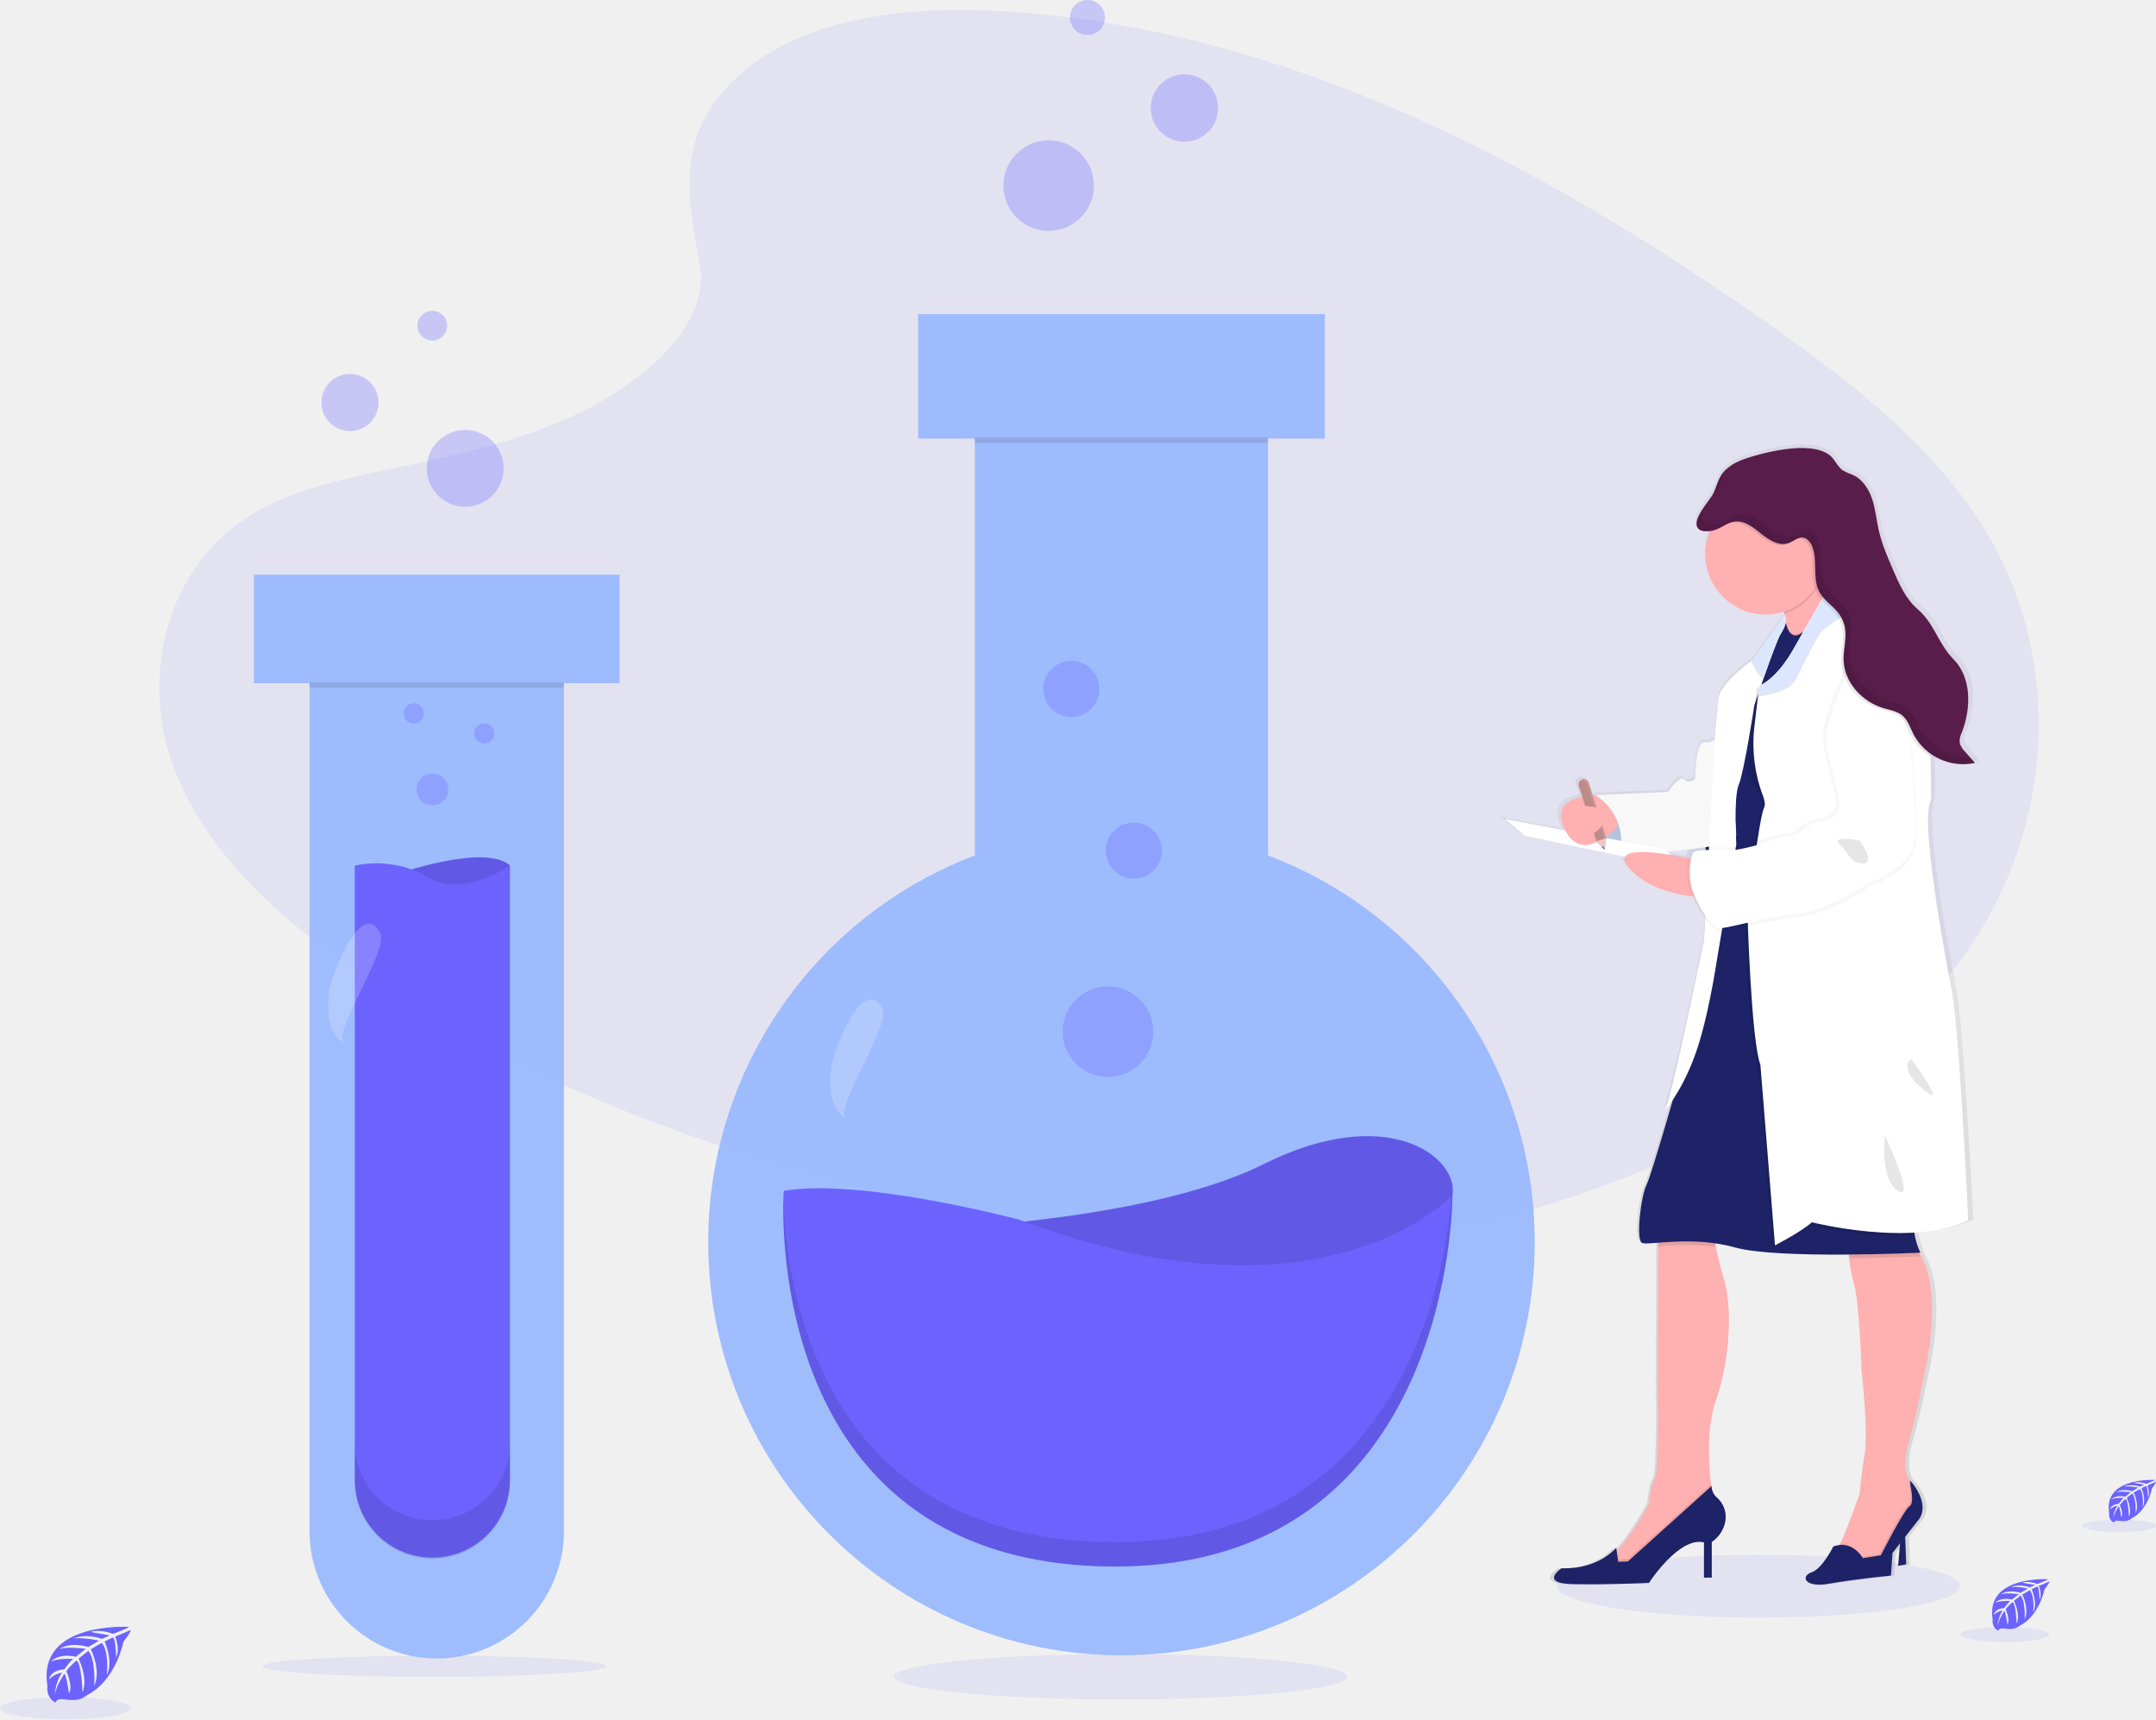
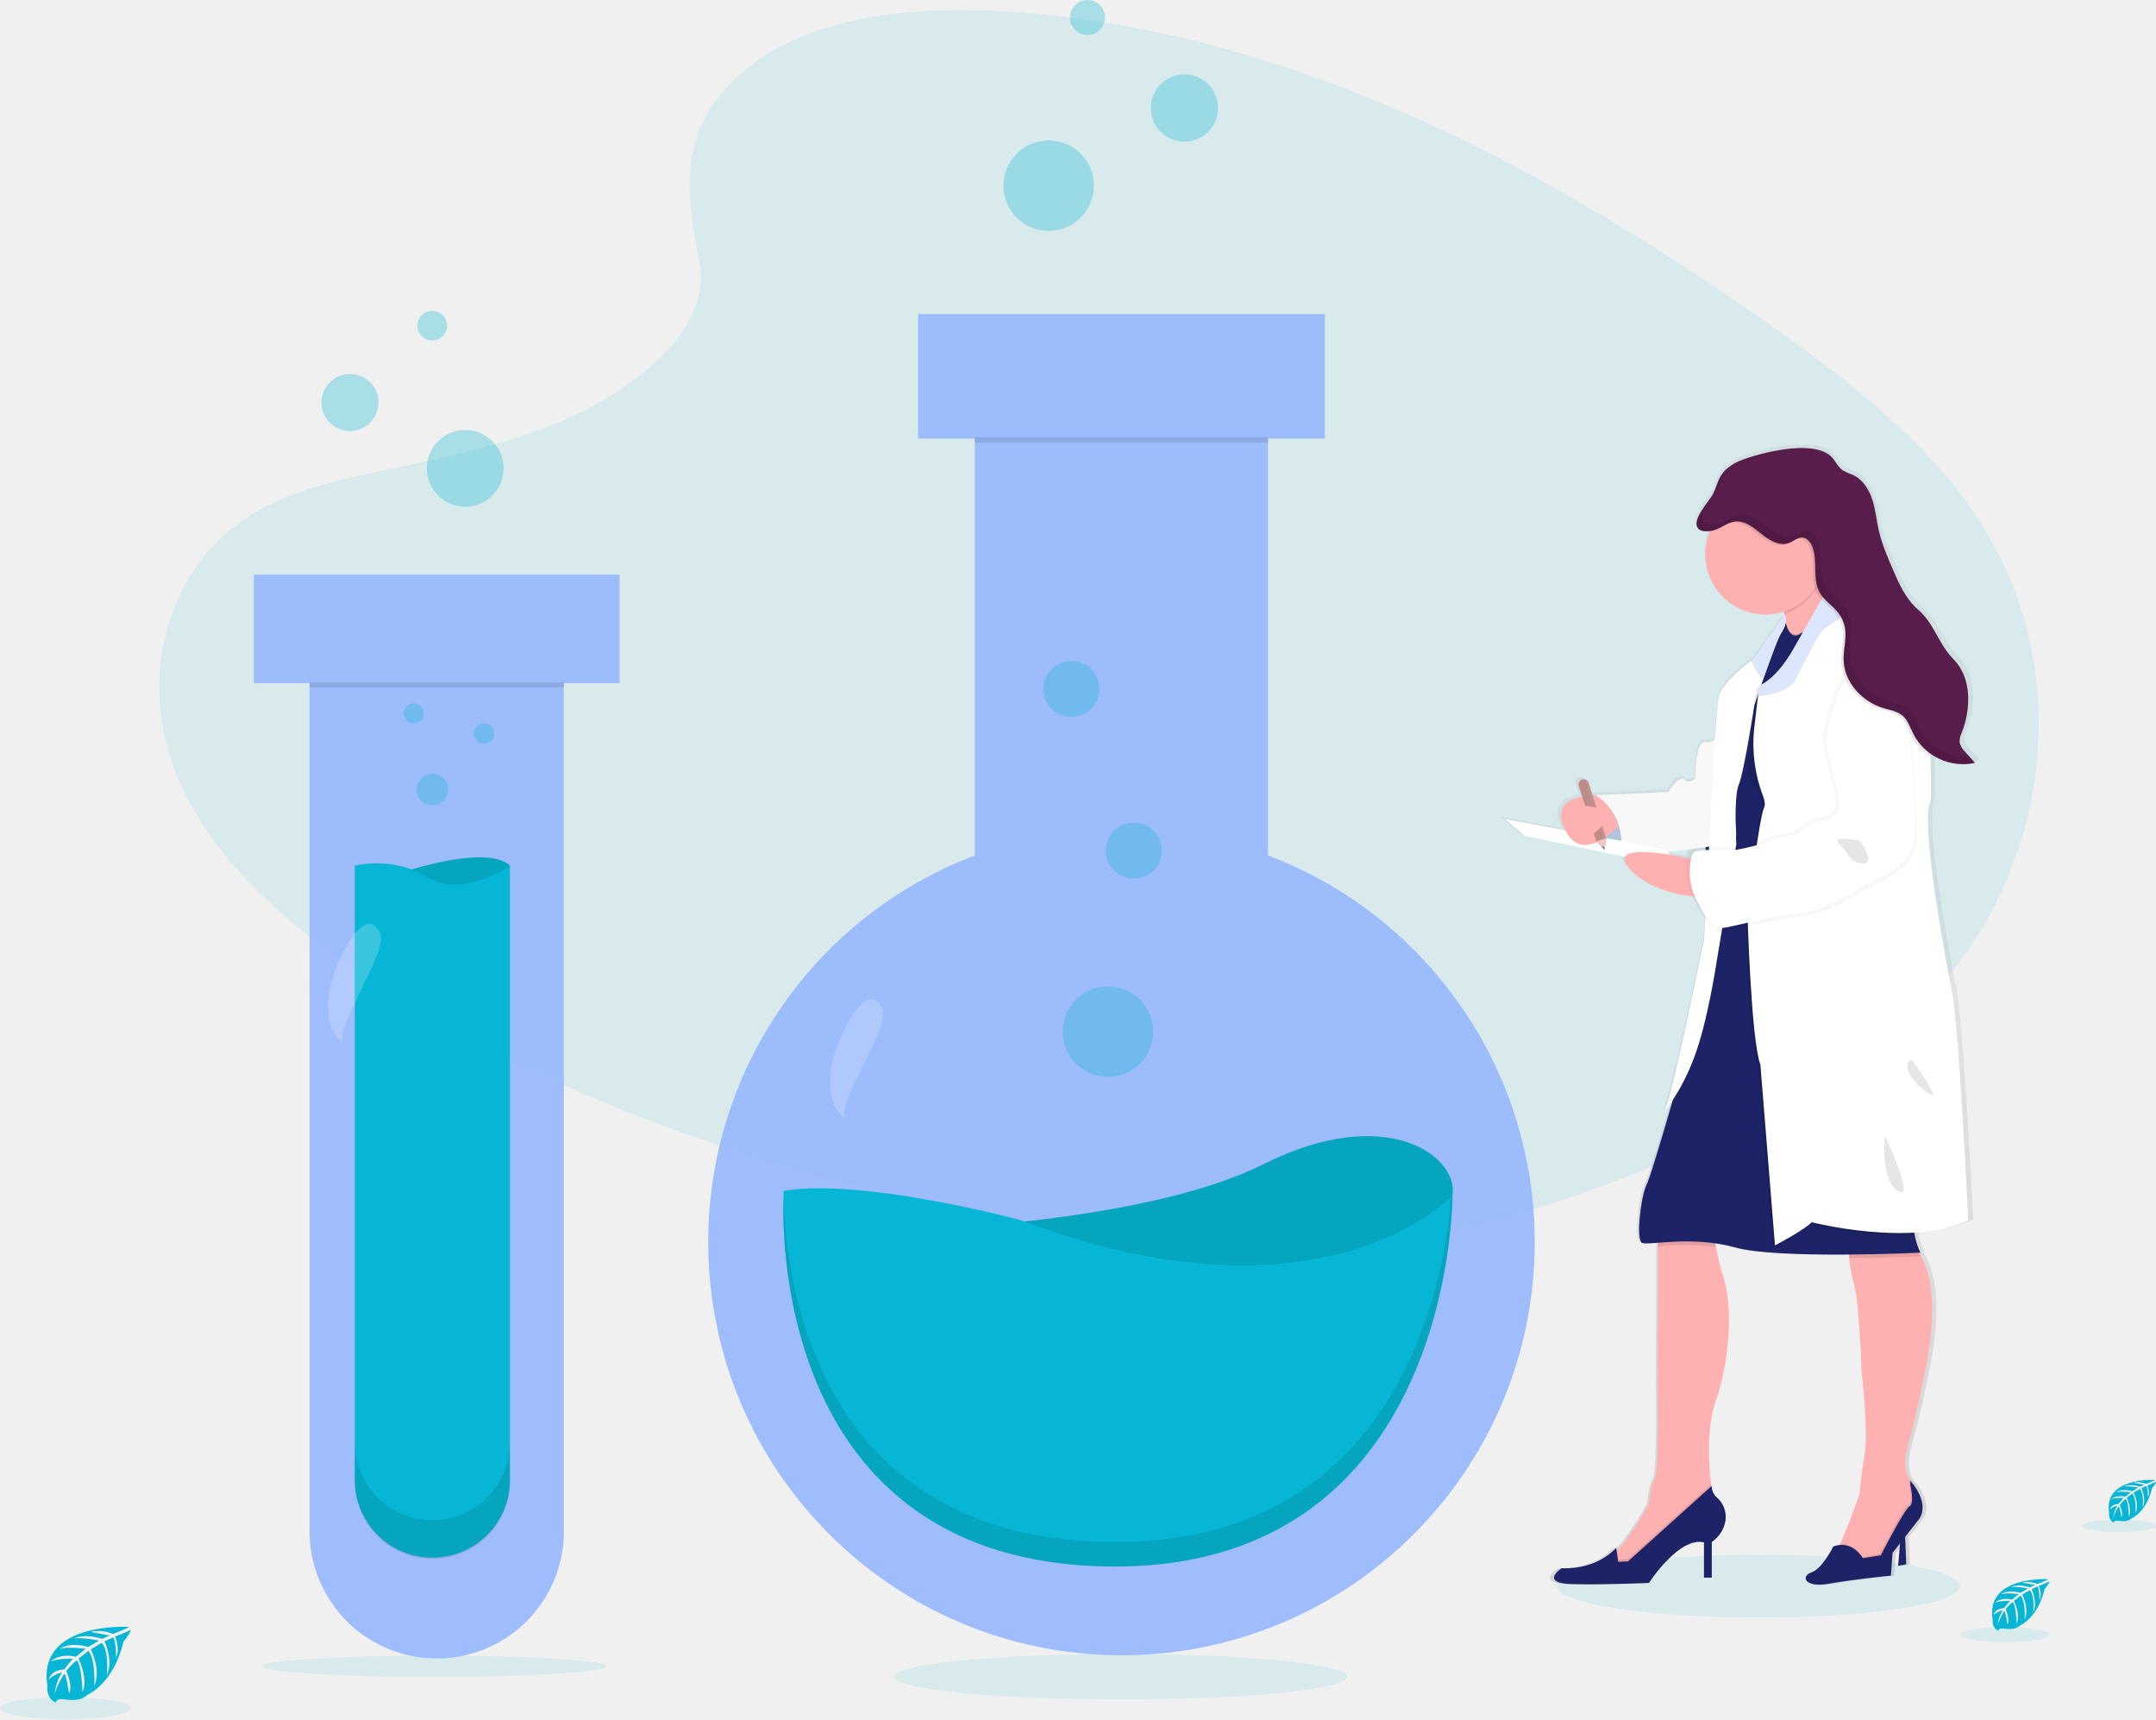
<svg xmlns="http://www.w3.org/2000/svg" id="b411f001-b16f-4358-a5a6-150c98662c8c" data-name="Layer 1" width="987.62" height="787.4" viewBox="0 0 987.62 787.4">
  <defs>
    <linearGradient id="74856d48-f61b-42c8-be79-e45253bc3d47" x1="903.3" y1="782.16" x2="903.3" y2="259.8" gradientUnits="userSpaceOnUse">
      <stop offset="0" stop-color="gray" stop-opacity="0.25" />
      <stop offset="0.54" stop-color="gray" stop-opacity="0.12" />
      <stop offset="1" stop-color="gray" stop-opacity="0.1" />
    </linearGradient>
  </defs>
-   <path d="M165.23,801.37s-42.27-2.55-37.29,27.08c0,0-1,5.23,3.75,7.61,0,0,.08-2.2,4.34-1.45a19.36,19.36,0,0,0,4.59.22,9.57,9.57,0,0,0,5.62-2.32h0s11.88-4.91,16.51-24.33c0,0,3.42-4.24,3.28-5.33l-7.13,3s2.43,5.15.52,9.42c0,0-.24-9.23-1.61-9-.28.05-3.7,1.79-3.7,1.79s4.19,9,1,15.48c0,0,1.2-11.05-2.34-14.84l-5,2.94s4.91,9.26,1.58,16.81c0,0,.85-11.59-2.63-16.1l-4.55,3.55s4.6,9.13,1.79,15.39c0,0-.36-13.49-2.78-14.51,0,0-4,3.51-4.59,5,0,0,3.16,6.62,1.2,10.12,0,0-1.2-9-2.18-9,0,0-4,5.95-4.38,10,0,0,.17-6.08,3.41-10.61a11.89,11.89,0,0,0-6.07,3.14s.62-4.21,7.05-4.58c0,0,3.28-4.51,4.16-4.79,0,0-6.4-.53-10.28,1.19,0,0,3.41-4,11.45-2.17l4.5-3.67s-8.43-1.15-12,.12c0,0,4.11-3.51,13.21-.95l4.89-2.92s-7.19-1.55-11.47-1c0,0,4.52-2.44,12.9.2l3.5-1.57s-5.27-1-6.81-1.2-1.62-.59-1.62-.59a18.26,18.26,0,0,1,9.89,1.1S165.36,801.84,165.23,801.37Z" transform="translate(-106.19 -56.3)" fill="#6c63ff" />
-   <ellipse cx="29.92" cy="782.34" rx="29.92" ry="5.06" fill="#6c63ff" opacity="0.1" />
-   <path d="M1093.36,734.08s-23.84-1.44-21,15.26a4.08,4.08,0,0,0,2.12,4.3s0-1.24,2.44-.82a11.15,11.15,0,0,0,2.59.12,5.39,5.39,0,0,0,3.17-1.3h0s6.7-2.77,9.31-13.72c0,0,1.92-2.39,1.85-3l-4,1.72s1.37,2.9.29,5.32c0,0-.13-5.21-.9-5.09-.16,0-2.1,1-2.1,1s2.37,5,.59,8.72c0,0,.67-6.22-1.32-8.36l-2.84,1.65s2.77,5.23.89,9.49c0,0,.49-6.54-1.48-9.08l-2.57,2s2.6,5.14,1,8.68c0,0-.21-7.61-1.57-8.18a15.64,15.64,0,0,0-2.59,2.79s1.78,3.73.68,5.71c0,0-.68-5.07-1.24-5.09,0,0-2.23,3.35-2.46,5.65a12.18,12.18,0,0,1,1.92-6,6.69,6.69,0,0,0-3.42,1.78s.35-2.38,4-2.59c0,0,1.85-2.54,2.35-2.7,0,0-3.61-.3-5.8.67,0,0,1.93-2.24,6.46-1.22l2.53-2.07s-4.75-.65-6.76.07c0,0,2.32-2,7.44-.54l2.76-1.65a24.87,24.87,0,0,0-6.46-.55s2.54-1.38,7.27.11l2-.89s-3-.58-3.83-.67-.92-.33-.92-.33a10.32,10.32,0,0,1,5.58.62S1093.43,734.34,1093.36,734.08Z" transform="translate(-106.19 -56.3)" fill="#6c63ff" />
-   <ellipse cx="970.75" cy="698.79" rx="16.87" ry="2.85" fill="#6c63ff" opacity="0.1" />
-   <path d="M1044.34,779.55S1015.56,777.82,1019,798a4.93,4.93,0,0,0,2.56,5.19s0-1.5,3-1a13.14,13.14,0,0,0,3.13.15,6.52,6.52,0,0,0,3.82-1.58h0s8.09-3.34,11.23-16.56c0,0,2.33-2.89,2.24-3.63l-4.86,2.08s1.66,3.5.36,6.41c0,0-.16-6.29-1.09-6.14-.19,0-2.53,1.21-2.53,1.21s2.86,6.11.7,10.54c0,0,.82-7.52-1.59-10.09l-3.42,2s3.34,6.31,1.08,11.45c0,0,.58-7.89-1.8-11l-3.09,2.41s3.13,6.22,1.22,10.48c0,0-.25-9.18-1.9-9.87,0,0-2.71,2.38-3.12,3.37,0,0,2.15,4.51.82,6.89,0,0-.82-6.12-1.49-6.15,0,0-2.7,4.05-3,6.83a14.77,14.77,0,0,1,2.33-7.22,8.15,8.15,0,0,0-4.14,2.14s.42-2.86,4.8-3.11c0,0,2.23-3.08,2.83-3.27,0,0-4.36-.36-7,.81,0,0,2.33-2.7,7.8-1.47l3.06-2.5s-5.74-.79-8.17.08c0,0,2.8-2.39,9-.65l3.33-2s-4.89-1.05-7.8-.67c0,0,3.07-1.66,8.78.14l2.38-1.07s-3.59-.71-4.63-.82-1.11-.4-1.11-.4a12.43,12.43,0,0,1,6.73.75S1044.42,779.87,1044.34,779.55Z" transform="translate(-106.19 -56.3)" fill="#6c63ff" />
-   <ellipse cx="918.32" cy="748.62" rx="20.37" ry="3.44" fill="#6c63ff" opacity="0.1" />
-   <ellipse cx="805.49" cy="726.42" rx="92.33" ry="14.41" fill="#6c63ff" opacity="0.1" />
-   <ellipse cx="513.32" cy="767.92" rx="103.75" ry="10.41" fill="#6c63ff" opacity="0.1" />
-   <ellipse cx="198.99" cy="763.13" rx="78.75" ry="4.86" fill="#6c63ff" opacity="0.1" />
-   <path d="M445,90.55c29.21-26,75.07-31.33,116.8-29.26,131.09,6.51,249.42,69.8,351.78,141.39,37.06,25.91,73.54,53.84,97.59,89.53,49,72.64,34.44,173.28-33.64,233.13-23.17,20.36-51.25,36-80.08,49.81-51.26,24.61-106.57,44.36-164.74,50-41.49,4-83.49.75-124.73-4.85C492.74,604.66,379.63,570.1,284.83,511,243.25,485,204.05,452.8,186.91,410.85s-6.17-95.11,36.29-119.94c17.56-10.27,38.56-14.91,59.11-19.26,30.26-6.41,61-12.73,88.31-25.77,28.2-13.46,61.59-39.49,56-69.28C420.64,144.63,415.83,116.55,445,90.55Z" transform="translate(-106.19 -56.3)" fill="#6c63ff" opacity="0.1" />
+   <path d="M165.23,801.37s-42.27-2.55-37.29,27.08c0,0-1,5.23,3.75,7.61,0,0,.08-2.2,4.34-1.45a19.36,19.36,0,0,0,4.59.22,9.57,9.57,0,0,0,5.62-2.32h0s11.88-4.91,16.51-24.33c0,0,3.42-4.24,3.28-5.33l-7.13,3s2.43,5.15.52,9.42c0,0-.24-9.23-1.61-9-.28.05-3.7,1.79-3.7,1.79s4.19,9,1,15.48c0,0,1.2-11.05-2.34-14.84l-5,2.94s4.91,9.26,1.58,16.81c0,0,.85-11.59-2.63-16.1l-4.55,3.55s4.6,9.13,1.79,15.39c0,0-.36-13.49-2.78-14.51,0,0-4,3.51-4.59,5,0,0,3.16,6.62,1.2,10.12,0,0-1.2-9-2.18-9,0,0-4,5.95-4.38,10,0,0,.17-6.08,3.41-10.61a11.89,11.89,0,0,0-6.07,3.14s.62-4.21,7.05-4.58c0,0,3.28-4.51,4.16-4.79,0,0-6.4-.53-10.28,1.19,0,0,3.41-4,11.45-2.17l4.5-3.67s-8.43-1.15-12,.12c0,0,4.11-3.51,13.21-.95l4.89-2.92s-7.19-1.55-11.47-1c0,0,4.52-2.44,12.9.2l3.5-1.57s-5.27-1-6.81-1.2-1.62-.59-1.62-.59a18.26,18.26,0,0,1,9.89,1.1S165.36,801.84,165.23,801.37Z" transform="translate(-106.19 -56.3)" fill="#06b6d4" />
+   <ellipse cx="29.92" cy="782.34" rx="29.92" ry="5.06" fill="#06b6d4" opacity="0.1" />
+   <path d="M1093.36,734.08s-23.84-1.44-21,15.26a4.08,4.08,0,0,0,2.12,4.3s0-1.24,2.44-.82a11.15,11.15,0,0,0,2.59.12,5.39,5.39,0,0,0,3.17-1.3h0s6.7-2.77,9.31-13.72c0,0,1.92-2.39,1.85-3l-4,1.72s1.37,2.9.29,5.32c0,0-.13-5.21-.9-5.09-.16,0-2.1,1-2.1,1s2.37,5,.59,8.72c0,0,.67-6.22-1.32-8.36l-2.84,1.65s2.77,5.23.89,9.49c0,0,.49-6.54-1.48-9.08l-2.57,2s2.6,5.14,1,8.68c0,0-.21-7.61-1.57-8.18a15.64,15.64,0,0,0-2.59,2.79s1.78,3.73.68,5.71c0,0-.68-5.07-1.24-5.09,0,0-2.23,3.35-2.46,5.65a12.18,12.18,0,0,1,1.92-6,6.69,6.69,0,0,0-3.42,1.78s.35-2.38,4-2.59c0,0,1.85-2.54,2.35-2.7,0,0-3.61-.3-5.8.67,0,0,1.93-2.24,6.46-1.22l2.53-2.07s-4.75-.65-6.76.07c0,0,2.32-2,7.44-.54l2.76-1.65a24.87,24.87,0,0,0-6.46-.55s2.54-1.38,7.27.11l2-.89s-3-.58-3.83-.67-.92-.33-.92-.33a10.32,10.32,0,0,1,5.58.62S1093.43,734.34,1093.36,734.08Z" transform="translate(-106.19 -56.3)" fill="#06b6d4" />
+   <ellipse cx="970.75" cy="698.79" rx="16.87" ry="2.85" fill="#06b6d4" opacity="0.1" />
+   <path d="M1044.34,779.55S1015.56,777.82,1019,798a4.93,4.93,0,0,0,2.56,5.19s0-1.5,3-1a13.14,13.14,0,0,0,3.13.15,6.52,6.52,0,0,0,3.82-1.58h0s8.09-3.34,11.23-16.56c0,0,2.33-2.89,2.24-3.63l-4.86,2.08s1.66,3.5.36,6.41c0,0-.16-6.29-1.09-6.14-.19,0-2.53,1.21-2.53,1.21s2.86,6.11.7,10.54c0,0,.82-7.52-1.59-10.09l-3.42,2s3.34,6.31,1.08,11.45c0,0,.58-7.89-1.8-11l-3.09,2.41s3.13,6.22,1.22,10.48c0,0-.25-9.18-1.9-9.87,0,0-2.71,2.38-3.12,3.37,0,0,2.15,4.51.82,6.89,0,0-.82-6.12-1.49-6.15,0,0-2.7,4.05-3,6.83a14.77,14.77,0,0,1,2.33-7.22,8.15,8.15,0,0,0-4.14,2.14s.42-2.86,4.8-3.11c0,0,2.23-3.08,2.83-3.27,0,0-4.36-.36-7,.81,0,0,2.33-2.7,7.8-1.47l3.06-2.5s-5.74-.79-8.17.08c0,0,2.8-2.39,9-.65l3.33-2s-4.89-1.05-7.8-.67c0,0,3.07-1.66,8.78.14l2.38-1.07s-3.59-.71-4.63-.82-1.11-.4-1.11-.4a12.43,12.43,0,0,1,6.73.75S1044.42,779.87,1044.34,779.55Z" transform="translate(-106.19 -56.3)" fill="#06b6d4" />
+   <ellipse cx="918.32" cy="748.62" rx="20.37" ry="3.44" fill="#06b6d4" opacity="0.1" />
+   <ellipse cx="805.49" cy="726.42" rx="92.33" ry="14.41" fill="#06b6d4" opacity="0.1" />
+   <ellipse cx="513.32" cy="767.92" rx="103.75" ry="10.41" fill="#06b6d4" opacity="0.1" />
+   <ellipse cx="198.99" cy="763.13" rx="78.75" ry="4.86" fill="#06b6d4" opacity="0.1" />
+   <path d="M445,90.55c29.21-26,75.07-31.33,116.8-29.26,131.09,6.51,249.42,69.8,351.78,141.39,37.06,25.91,73.54,53.84,97.59,89.53,49,72.64,34.44,173.28-33.64,233.13-23.17,20.36-51.25,36-80.08,49.81-51.26,24.61-106.57,44.36-164.74,50-41.49,4-83.49.75-124.73-4.85C492.74,604.66,379.63,570.1,284.83,511,243.25,485,204.05,452.8,186.91,410.85s-6.17-95.11,36.29-119.94c17.56-10.27,38.56-14.91,59.11-19.26,30.26-6.41,61-12.73,88.31-25.77,28.2-13.46,61.59-39.49,56-69.28C420.64,144.63,415.83,116.55,445,90.55Z" transform="translate(-106.19 -56.3)" fill="#06b6d4" opacity="0.1" />
  <path d="M687.05,448.08V257.14h26v-57H526.75v57h26V448.08a189.38,189.38,0,0,0-122.14,177c0,104.55,84.76,189.3,189.31,189.3s189.3-84.75,189.3-189.3A189.37,189.37,0,0,0,687.05,448.08Z" transform="translate(-106.19 -56.3)" fill="#96b7fe" opacity="0.9" />
  <rect x="446.52" y="200.25" width="134.34" height="2.57" opacity="0.1" />
-   <path d="M514,620s114-2,171-30.53,89.57-3.06,86.51,14.25-19.33,50.88-84.47,55S514,620,514,620Z" transform="translate(-106.19 -56.3)" fill="#6c63ff" />
+   <path d="M514,620s114-2,171-30.53,89.57-3.06,86.51,14.25-19.33,50.88-84.47,55S514,620,514,620Z" transform="translate(-106.19 -56.3)" fill="#06b6d4" />
  <path d="M514,620s114-2,171-30.53,89.57-3.06,86.51,14.25-19.33,50.88-84.47,55S514,620,514,620Z" transform="translate(-106.19 -56.3)" opacity="0.1" />
-   <path d="M465.18,601.7S453,770.65,612.75,773.7s158.77-170,158.77-170-59,64.11-198.46,11.19C573.06,614.93,500.8,595.59,465.18,601.7Z" transform="translate(-106.19 -56.3)" fill="#6c63ff" />
+   <path d="M465.18,601.7S453,770.65,612.75,773.7s158.77-170,158.77-170-59,64.11-198.46,11.19C573.06,614.93,500.8,595.59,465.18,601.7Z" transform="translate(-106.19 -56.3)" fill="#06b6d4" />
  <path d="M771,604.31c-3.19,38.92-23.88,160.75-158.19,158.18C481.15,760,466.24,644.9,465.07,604.41c-.73,21.73-.08,166.45,147.71,169.28,159.79,3,158.77-170,158.77-170S771.35,603.94,771,604.31Z" transform="translate(-106.19 -56.3)" opacity="0.1" />
-   <circle cx="507.53" cy="472.5" r="20.73" fill="#6c63ff" opacity="0.3" />
-   <circle cx="519.37" cy="389.57" r="12.83" fill="#6c63ff" opacity="0.3" />
-   <circle cx="490.74" cy="315.52" r="12.83" fill="#6c63ff" opacity="0.3" />
+   <circle cx="507.53" cy="472.5" r="20.73" fill="#06b6d4" opacity="0.3" />
+   <circle cx="519.37" cy="389.57" r="12.83" fill="#06b6d4" opacity="0.3" />
+   <circle cx="490.74" cy="315.52" r="12.83" fill="#06b6d4" opacity="0.3" />
  <path d="M487,544.79c-1.1,8.74-.88,19.68,6.93,23.76-6.55-3.42,20.3-42.2,16.49-50.12C502.27,501.53,488,536.67,487,544.79Z" transform="translate(-106.19 -56.3)" fill="#fff" opacity="0.2" />
-   <circle cx="480.37" cy="85.01" r="20.73" fill="#6c63ff" opacity="0.3" />
-   <circle cx="542.56" cy="49.47" r="15.41" fill="#6c63ff" opacity="0.3" />
-   <circle cx="498.14" cy="8.01" r="8.01" fill="#6c63ff" opacity="0.3" />
+   <circle cx="480.37" cy="85.01" r="20.73" fill="#06b6d4" opacity="0.3" />
+   <circle cx="542.56" cy="49.47" r="15.41" fill="#06b6d4" opacity="0.3" />
+   <circle cx="498.14" cy="8.01" r="8.01" fill="#06b6d4" opacity="0.3" />
  <path d="M390,319.48H222.47v49.69H248V756.83a58.25,58.25,0,1,0,116.49,0V369.17H390Z" transform="translate(-106.19 -56.3)" fill="#96b7fe" opacity="0.9" />
-   <path d="M286.81,457s41.46-14.81,53-4.28c0,0-16.79,24.68-32.25,23.69S286.81,457,286.81,457Z" transform="translate(-106.19 -56.3)" fill="#6c63ff" />
+   <path d="M286.81,457s41.46-14.81,53-4.28c0,0-16.79,24.68-32.25,23.69S286.81,457,286.81,457Z" transform="translate(-106.19 -56.3)" fill="#06b6d4" />
  <path d="M286.81,457s41.46-14.81,53-4.28c0,0-16.79,24.68-32.25,23.69S286.81,457,286.81,457Z" transform="translate(-106.19 -56.3)" opacity="0.1" />
-   <path d="M339.79,452.76V734.12a35.54,35.54,0,0,1-35.54,35.54h0a35.54,35.54,0,0,1-35.54-35.54V452.76s17.11-4.61,33.23,5.27S339.79,452.76,339.79,452.76Z" transform="translate(-106.19 -56.3)" fill="#6c63ff" />
+   <path d="M339.79,452.76V734.12a35.54,35.54,0,0,1-35.54,35.54h0a35.54,35.54,0,0,1-35.54-35.54V452.76s17.11-4.61,33.23,5.27S339.79,452.76,339.79,452.76Z" transform="translate(-106.19 -56.3)" fill="#06b6d4" />
  <rect x="141.79" y="312.56" width="116.49" height="2.29" opacity="0.1" />
  <path d="M304.25,752.55h0A35.54,35.54,0,0,1,268.71,717v17.77a35.54,35.54,0,0,0,35.54,35.54h0a35.54,35.54,0,0,0,35.54-35.54V717A35.54,35.54,0,0,1,304.25,752.55Z" transform="translate(-106.19 -56.3)" opacity="0.1" />
-   <circle cx="198.07" cy="361.59" r="7.24" fill="#6c63ff" opacity="0.3" />
-   <circle cx="221.76" cy="335.92" r="4.61" fill="#6c63ff" opacity="0.3" />
-   <circle cx="189.51" cy="326.71" r="4.61" fill="#6c63ff" opacity="0.3" />
+   <circle cx="198.07" cy="361.59" r="7.24" fill="#06b6d4" opacity="0.3" />
+   <circle cx="221.76" cy="335.92" r="4.61" fill="#06b6d4" opacity="0.3" />
+   <circle cx="189.51" cy="326.71" r="4.61" fill="#06b6d4" opacity="0.3" />
  <path d="M257,510.24c-1.1,8.74-.88,19.68,6.93,23.76-6.56-3.42,20.3-42.19,16.49-50.12C272.25,467,258,502.13,257,510.24Z" transform="translate(-106.19 -56.3)" fill="#fff" opacity="0.2" />
-   <circle cx="213.09" cy="214.5" r="17.59" fill="#6c63ff" opacity="0.3" />
-   <circle cx="160.32" cy="184.34" r="13.08" fill="#6c63ff" opacity="0.3" />
-   <circle cx="198.01" cy="149.16" r="6.8" fill="#6c63ff" opacity="0.3" />
+   <circle cx="213.09" cy="214.5" r="17.59" fill="#06b6d4" opacity="0.3" />
+   <circle cx="160.32" cy="184.34" r="13.08" fill="#06b6d4" opacity="0.3" />
+   <circle cx="198.01" cy="149.16" r="6.8" fill="#06b6d4" opacity="0.3" />
  <path d="M1002.05,507.62s-15.35-76.34-9.48-85.84c0,0,.21-8.83-.14-20.08,0-.43,0-.86,0-1.3a26.53,26.53,0,0,0,3.22,1.88,26,26,0,0,0,17.57,2.27l-4.67-5.18c-1.11-1.24-2.28-2.57-2.52-4.21a9.17,9.17,0,0,1,1-4.55c4.41-11.15,4.68-25.18-3.86-33.69-7.18-7.16-8.94-16.4-16.7-22.93-5.7-4.79-8.83-11.81-11.79-18.58-2.5-5.74-5-11.52-6.45-17.6-1.12-4.75-1.56-9.66-3.1-14.3s-4.4-9.15-8.89-11.22a32.66,32.66,0,0,1-4.83-2.14c-1.92-1.29-3.07-3.39-4.45-5.22-7-9.31-30.6-3.83-41.76-.05a23.51,23.51,0,0,0-8.25,4.57l.1-.17.28-.41a14.78,14.78,0,0,0-3.12,3.48c-1.63,2.58-2.31,5.61-3.66,8.33-1.64,3.3-10.74,12.51-6.83,16.22a3.35,3.35,0,0,0,.91.6,8.15,8.15,0,0,0,4.61.46c-.06.13-.12.26-.17.39a27.26,27.26,0,0,0-2,10.31,27.9,27.9,0,0,0,28.14,27.65,28.52,28.52,0,0,0,8.62-1.32c.07.35.13.7.19,1.05,0,.15,0,.29.07.43l0,0-.49.69-.08-.13-14.59,20.4c-2.23,1.56-15.08,10.86-15.77,17.83-.76,7.63-1.52,16.57-1.52,16.57l-.1,1.91a5.76,5.76,0,0,1-4.64,1.26c-4.55-.75-4.55,16.76-4.55,16.76s-3,2.79-5.11.37-7.58,5.77-7.58,5.77l-34.49,1.49h0l-.79,0-1.86-5.76a2.43,2.43,0,0,0-3-1.54,1.94,1.94,0,0,0-.42.17l-.12.08a1.46,1.46,0,0,0-.24.17.69.69,0,0,0-.13.11,1.7,1.7,0,0,0-.19.19,1.47,1.47,0,0,0-.1.13l-.06.06h0a2.35,2.35,0,0,0-.34,2.08l1.6,4.94c-6.65,1.34-13.46,5.11-7.91,15.51l-28.12-5.19,9.1,7.63,47,9.7c-.62,1.12-.21,2.73,1.73,5,8.35,9.82,23.61,12.48,29.74,13.18a52.59,52.59,0,0,0,6,10.19l-.54,9.78s-15.52,74.59-18.37,78.38A44.23,44.23,0,0,0,872,559c-4.51,15.33-10.81,36.31-12.46,39.45-2.66,5-5.12,25.32-2.09,26.63.95.4,3.58.21,7.37-.08v1.68l-.17,63.75s.76,39.11-1.33,42.83-2.65,11.54-2.65,11.54-8.38,15.43-15,21.63l-.15.13-.21-1.46s-8,10.06-25.58,9.5c0,0-10.61,6.89,5.12,7.26s35.81-.56,35.81-.56,14-21.41,25.77-18.62v16.2h3.6V762.54a14.76,14.76,0,0,0,6.4-9.71,11.75,11.75,0,0,0-4.19-10.89,7,7,0,0,1-2.3-5.1l-.13.11c0-.32-.08-.65-.13-1-1-8.38-2.31-25.62,2.25-38.4,6.25-17.51,8.15-41.89,3.6-56.42A129.1,129.1,0,0,1,891.93,627c-.11-.61-.22-1.18-.31-1.72a71,71,0,0,1,9.23,1.89c10.56,2.9,33.63,3.44,53.33,3.29.05.54.11,1.1.17,1.67a60.66,60.66,0,0,0,2.22,11.6c2.46,7.46,3.6,40.22,3.6,40.22s3.19,26.95,1.45,37.93c-1,6.1-1.84,12.22-2.39,18.37v.12s-5.22,14.89-9,23c-.1.21-.19.41-.29.61a12.6,12.6,0,0,0-3,.65s-5.11,10.24-10.23,11.92-3.41,7.26,8.15,5.21,29-3.72,29-3.72l.76-10.43,3.55-4.44-.9,10.4,3.79-.74-.5-12.66,5.81-7.27s7-6.24-3.41-18.52v.26c-.11-.18-.22-.36-.34-.53l0-.06c-1.72-2.68-3.1-7.67-.58-16.53,4.55-16,7.2-30.53,7.2-30.53s10.17-38.91-2.06-57.33l.55,0a31.08,31.08,0,0,1-2.64-8.18c-.06-.34-.11-.69-.17-1,9-.52,17.93-2.16,25.16-5.68C1010,614.69,1005.65,522.33,1002.05,507.62Zm-114.83-64.4v.18l-1.87.09Zm-6.37.88a2,2,0,0,0-.84.4,8.31,8.31,0,0,0-1.46,3.82l-2.9-.66s-2-.43-5-.91l-1.39-1.39C873.12,445,877.08,444.57,880.85,444.1Z" transform="translate(-106.19 -56.3)" fill="url(#74856d48-f61b-42c8-be79-e45253bc3d47)" />
  <polygon points="870.61 703.96 869.5 717.14 873.21 716.39 872.65 702.11 870.61 703.96" fill="#1d2366" />
  <path d="M892.19,697.73C887.72,710.46,889,727.65,890,736c.37,3.09.71,5,.71,5s-6.68,15.22-7.24,15.78S863.79,769,863.79,769l-13.36,7.79s-13.55-5.94-7-8a9.87,9.87,0,0,0,3.5-2.39c6.48-6.18,14.69-21.55,14.69-21.55s.55-7.79,2.59-11.5,1.3-42.68,1.3-42.68l.17-63.54,0-8.28,25.42.19a58.33,58.33,0,0,0,1.1,8.37,129.44,129.44,0,0,0,3.54,14.08C900.16,656,898.31,680.28,892.19,697.73Z" transform="translate(-106.19 -56.3)" fill="#ffb0b1" />
  <path d="M890.7,741s-6.68,15.22-7.24,15.78S863.79,769,863.79,769l-13.36,7.79s-13.55-5.94-7-8a9.87,9.87,0,0,0,3.5-2.39l.58,4.06,4.46-.19L890,736C890.36,739.08,890.7,741,890.7,741Z" transform="translate(-106.19 -56.3)" opacity="0.1" />
  <path d="M890.24,736.88,851.92,771.4l-4.46.18-.92-6.49s-7.8,10-25.06,9.46c0,0-10.39,6.87,5,7.24s35.08-.56,35.08-.56,13.73-21.34,25.23-18.55v16.14h3.53V762.49a14.67,14.67,0,0,0,6.26-9.67,11.83,11.83,0,0,0-4.1-10.86A7,7,0,0,1,890.24,736.88Z" transform="translate(-106.19 -56.3)" fill="#1d2366" />
  <path d="M980.33,717.58c-2.47,8.83-1.12,13.8.56,16.47l0,.06A30.42,30.42,0,0,1,985.36,745l.16.84-17.44,25.42-9.46,3.71s-15.22-5.19-12.44-6.68c.7-.37,1.79-2.29,3-5,3.73-8,8.85-22.86,8.85-22.86v-.13c.53-6.13,1.39-12.23,2.34-18.31,1.7-10.93-1.42-37.79-1.42-37.79s-1.11-32.65-3.53-40.08a62,62,0,0,1-2.17-11.56c-.5-4.67-.61-8.48-.61-8.48s10-13.92,28.39,1.11a20.54,20.54,0,0,1,3.83,4.17c12.69,18,2.48,57.81,2.48,57.81S984.78,701.63,980.33,717.58Z" transform="translate(-106.19 -56.3)" fill="#ffb0b1" />
  <path d="M985.52,745.79l-17.44,25.42-9.46,3.71s-15.22-5.19-12.44-6.68c.7-.37,1.79-2.29,3-5,6.44,0,9.78,6.08,9.78,6.08l8.16-1.29s10.77-21.16,13.18-22.45.37-9.66.37-9.66v-2.13l.19.23,0,.06A30.42,30.42,0,0,1,985.36,745Z" transform="translate(-106.19 -56.3)" opacity="0.1" />
  <path d="M959.54,769.91s-4.64-8.53-13.54-5.38c0,0-5,10.21-10,11.88s-3.34,7.23,8,5.19,28.39-3.71,28.39-3.71l.74-10.39,11.5-14.66s6.87-6.22-3.34-18.46v2.13s2,8.35-.37,9.65-13.17,22.45-13.17,22.45Z" transform="translate(-106.19 -56.3)" fill="#1d2366" />
  <path d="M891.07,619.05a58.33,58.33,0,0,0,1.1,8.37c-10.47-1.54-20.18-.77-26.54-.28l0-8.28Z" transform="translate(-106.19 -56.3)" opacity="0.1" />
  <path d="M985.89,631.67s-14.88.72-32.6.87c-.5-4.67-.61-8.48-.61-8.48s10-13.92,28.39,1.11a20.54,20.54,0,0,1,3.83,4.17A24.42,24.42,0,0,0,985.89,631.67Z" transform="translate(-106.19 -56.3)" opacity="0.1" />
  <path d="M985.89,630s-65.13,3.15-85-2.41-39.52-.75-42.49-2.05-.55-21.52,2-26.53,16.89-55.67,16.89-55.67l13.73-71.63,14.48-4,1-.28,25.21-7,18.49-5.1s36.74,143.44,33.58,154a27,27,0,0,0-.53,12.45A31.19,31.19,0,0,0,985.89,630Z" transform="translate(-106.19 -56.3)" fill="#1d2366" />
  <path d="M843.2,422.72s-13,13.92-3.16,21.71,16.33.75,16.33.75Z" transform="translate(-106.19 -56.3)" fill="#c7daf5" />
  <path d="M843.2,422.72s-13,13.92-3.16,21.71,16.33.75,16.33.75Z" transform="translate(-106.19 -56.3)" opacity="0.1" />
  <path d="M948.32,331.06s-1.52,1.44-3.82,3.59c-3.27,3.05-8.11,7.52-12.41,11.27-6,5.18-10.85,9-9.1,5.73s1.42-8.89.55-14.18l-.18-1.05a97.29,97.29,0,0,0-2.88-11.49s9.61-12.42,14.93-17.32c2-1.83,3.37-2.61,3.44-1.33.1,1.74,1.41,5.54,3,9.66.06.12.11.25.16.37,1.08,2.77,2.29,5.66,3.36,8.13C947,328.23,948.32,331.06,948.32,331.06Z" transform="translate(-106.19 -56.3)" fill="#ffb0b1" />
  <path d="M942,316.31a27.6,27.6,0,0,1-18.48,21.16,95.43,95.43,0,0,0-3.06-12.54s18.09-23.38,18.37-18.65C939,308.08,940.34,312.06,942,316.31Z" transform="translate(-106.19 -56.3)" opacity="0.1" />
  <path d="M921.74,343.72l2.34-3.29s1.55,9.46,7.26,5.29,6,31.4,6,31.4L931.2,468.7l-44.26-2.65,1.25-44.25,5-22.27,12.39-32.43L913,356.39Z" transform="translate(-106.19 -56.3)" opacity="0.1" />
  <path d="M937.32,377.68l-5.54,82.8-.58,8.77-24.68-1.47-1-.06-18.61-1.11,1.25-44.26,5-22.26,12.39-32.43L913,356.94l8.77-12.66,2.34-3.3s1.55,9.47,7.26,5.29l.11-.08h0C937.05,342.61,937.32,377.68,937.32,377.68Z" transform="translate(-106.19 -56.3)" fill="#1d2366" />
  <path d="M893.85,392.29s-2.22,4.64-6.68,3.9-4.45,16.7-4.45,16.7-3,2.78-5,.37-7.42,5.75-7.42,5.75l-33.77,1.49s15,6.86,12.06,27.65c0,0,51-3.16,52.7-8S893.85,392.29,893.85,392.29Z" transform="translate(-106.19 -56.3)" fill="#fff" />
  <path d="M893.85,392.29s-2.22,4.64-6.68,3.9-4.45,16.7-4.45,16.7-3,2.78-5,.37-7.42,5.75-7.42,5.75l-33.77,1.49s15,6.86,12.06,27.65c0,0,51-3.16,52.7-8S893.85,392.29,893.85,392.29Z" transform="translate(-106.19 -56.3)" opacity="0.03" />
  <polygon points="689.5 375.14 698.41 382.75 771.71 398.15 762.61 388.88 689.5 375.14" fill="#fff" />
  <path d="M921.87,346.64c-1.21,1.82-4.69,11.38-7.61,19.69-2.42,6.92-4.45,13-4.45,13s-4.73,30.81-7.14,36.37S901.56,443,901.56,443l-9,53.63s-4.08,27.65-10.38,44.16C876,557,869,564.63,868.81,564.86c2.79-3.77,18-78.11,18-78.11l5-93.72s.74-8.9,1.49-16.51,15.77-18,15.77-18l14.52-20.65C925.08,339.9,924.1,343.3,921.87,346.64Z" transform="translate(-106.19 -56.3)" fill="#fff" />
  <path d="M884,467.07s-21.34-.92-31.73-13.36,23.94-5,23.94-5l8.9,2Z" transform="translate(-106.19 -56.3)" fill="#ffb0b1" />
  <path d="M983.85,609.4a27,27,0,0,0-.53,12.45c-23.32,1.66-48.27-4.66-48.27-4.66-4.64,4.27-16.89,10.58-16.89,10.58L911.48,545c-4.26-11.14-5.93-69.59-5.93-69.59s.38-3.06,1-7.64c0-.11,0-.23.05-.34,1.67-12.8,5-36.83,6.58-40.08,2.23-4.45-6.86-16.32-6.86-16.32l4.13-35.28.5-4.25c8.73-3.9,15.41-16.33,15.41-16.33l5.12-9h0c5.59-3.58,5.86,31.49,5.86,31.49l-5.54,82.8,18.49-5.1S987,598.82,983.85,609.4Z" transform="translate(-106.19 -56.3)" opacity="0.1" />
  <path d="M1007.79,615.15c-25.42,12.62-71.63.93-71.63.93-4.64,4.27-16.89,10.58-16.89,10.58l-6.68-82.77c-4.26-11.13-5.93-69.58-5.93-69.58s5.38-43.61,7.6-48.06c.65-1.3.34-3.23-.43-5.31a67.28,67.28,0,0,1-4.07-31.14l1.78-15.15.5-4.25c8.72-3.9,15.4-16.34,15.4-16.34l4.65-8.14,8.56-15,4.05-7.1.68.62,5.26,4.76s2.23,1.84,5.57,4.67c7.28,6.13,19.86,16.93,26.34,23.53,5.71,5.83,7.51,28.46,8,45.5.35,11.21.14,20,.14,20-5.76,9.46,9.27,85.55,9.27,85.55C1003.52,523.11,1007.79,615.15,1007.79,615.15Z" transform="translate(-106.19 -56.3)" fill="#fff" />
  <path d="M959,353.88s-17.45,33.22-15.4,45.83,7.79,26.91,5,30.25a10.26,10.26,0,0,1-8.17,4.08c-2.78.19-10.21,5.38-10.21,5.94s-6.86.56-13,3.16S902,447.22,902,447.22s-17.63-.56-19.3,1.11-3.34,11.69.19,19.67,7.42,13.92,10.39,15,21.71-5.19,36.92-6.68S962,462.81,962,462.81s18.18-6.5,21.34-17.45-3.9-71.07-3.9-71.07S974,346.27,959,353.88Z" transform="translate(-106.19 -56.3)" opacity="0.03" />
  <path d="M956.76,351.1s-17.44,33.21-15.4,45.83,7.79,26.91,5,30.25a10.26,10.26,0,0,1-8.17,4.08c-2.78.19-10.2,5.38-10.2,5.94s-6.87.55-13,3.15-15.22,4.08-15.22,4.08-17.63-.55-19.3,1.12-3.34,11.69.19,19.67,7.42,13.92,10.39,15,21.71-5.2,36.93-6.68S959.73,460,959.73,460s18.18-6.49,21.34-17.44-3.9-71.07-3.9-71.07S971.79,343.49,956.76,351.1Z" transform="translate(-106.19 -56.3)" opacity="0.03" />
  <path d="M958.43,352.21S941,385.43,943,398s7.79,26.91,5,30.25a10.23,10.23,0,0,1-8.17,4.08c-2.78.19-10.2,5.38-10.2,5.94s-6.87.56-13,3.16-15.22,4.08-15.22,4.08-17.63-.56-19.3,1.11-3.34,11.69.19,19.67,7.42,13.92,10.39,15,21.71-5.19,36.93-6.68,31.73-13.54,31.73-13.54,18.18-6.5,21.34-17.45-3.9-71.07-3.9-71.07S973.46,344.6,958.43,352.21Z" transform="translate(-106.19 -56.3)" fill="#fff" />
  <path d="M958.06,441.28s-13.92-2.78-9.09,1.86,4.82,8.72,10.76,8.53S958.06,441.28,958.06,441.28Z" transform="translate(-106.19 -56.3)" opacity="0.1" />
  <path d="M981.63,541.3s-6.31,4.27,5.75,14.1S981.63,541.3,981.63,541.3Z" transform="translate(-106.19 -56.3)" opacity="0.1" />
  <path d="M969.56,576.37c0,.56-2.22,20.41,6.13,25.42S969.56,576.37,969.56,576.37Z" transform="translate(-106.19 -56.3)" opacity="0.1" />
  <path d="M837.07,420.48c-6.72.23-21.27,2.29-13.73,16.35,6.67,12.44,17.87,4.13,24.14-2.19A23.73,23.73,0,0,0,837.07,420.48Z" transform="translate(-106.19 -56.3)" fill="#ffb0b1" />
  <path d="M848.19,433.91h0Z" transform="translate(-106.19 -56.3)" fill="#ffb0b1" />
  <path d="M847.59,434.53c.1-.09.19-.19.28-.28C847.78,434.34,847.69,434.44,847.59,434.53Z" transform="translate(-106.19 -56.3)" fill="#ffb0b1" />
  <path d="M956.21,334.42c-7.14,4.88-13.13,9-14.29,9.86-3.21,2.36-9.33,16.28-13.23,23.38-3.14,5.72-13.31,7.19-17.15,7.55L912,371c8.72-3.89,15.4-16.33,15.4-16.33l17.26-30.24,5.94,5.38S952.87,331.6,956.21,334.42Z" transform="translate(-106.19 -56.3)" opacity="0.1" />
  <path d="M956.21,333.87c-7.14,4.87-13.13,9-14.29,9.85-3.21,2.37-9.33,16.28-13.23,23.38-3.14,5.72-13.31,7.19-17.15,7.55l.5-4.25c8.72-3.9,15.4-16.34,15.4-16.34l17.26-30.24,5.94,5.38S952.87,331,956.21,333.87Z" transform="translate(-106.19 -56.3)" fill="#dce7ff" />
  <path d="M942.47,310.18a26.68,26.68,0,0,1-.61,5.76,27.17,27.17,0,0,1-4.24,9.86,27.56,27.56,0,1,1,4.85-15.62Z" transform="translate(-106.19 -56.3)" fill="#ffb0b1" />
  <path d="M990.58,402.9a24.48,24.48,0,0,1-8.89-9.56c-1.55-3.07-2.58-6.6-5.24-8.79-2.38-1.94-5.6-2.42-8.55-3.29-9.77-2.89-18-11.82-18.28-22-.14-4.79,1.35-9.58.67-14.32a15.79,15.79,0,0,0-3.11-7.39,22.89,22.89,0,0,0-2.68-2.89c-1.3-1.23-2.67-2.42-3.85-3.73a14.53,14.53,0,0,1-2-2.65,13.09,13.09,0,0,1-1.07-2.47c-1.82-5.68-.17-12.44-2.21-18.19,0-.1-.07-.21-.11-.31-.78-2.05-2.35-4.09-4.52-4.25s-4.06,1.65-6.14,2.47c-4.36,1.69-9.07-1.19-12.7-4.13s-7.73-6.3-12.36-5.64c-3.05.43-5.47,2.52-8.28,3.6a13.41,13.41,0,0,1-2,.56,27.56,27.56,0,0,1,53.13,10.27,26.68,26.68,0,0,1-.61,5.76c.06.12.11.25.16.37,1.08,2.77,2.29,5.66,3.36,8.13l5.26,4.76s2.23,1.84,5.57,4.67c7.28,6.13,19.86,16.93,26.34,23.53C988.26,363.23,990.06,385.86,990.58,402.9Z" transform="translate(-106.19 -56.3)" opacity="0.1" />
  <path d="M891,282.39c1.33-2.71,2-5.74,3.58-8.3,2.33-3.75,6.41-6.1,10.58-7.54,10.92-3.76,34-9.23,40.89,0,1.36,1.83,2.48,3.93,4.36,5.22a33.57,33.57,0,0,0,4.73,2.12c4.4,2.07,7.21,6.56,8.71,11.18s1.94,9.52,3,14.26c1.4,6.06,3.87,11.81,6.32,17.53,2.89,6.75,6,13.74,11.54,18.52,7.61,6.51,9.32,15.72,16.35,22.85,8.37,8.48,8.1,22.47,3.79,33.57a9.25,9.25,0,0,0-1,4.54,8.68,8.68,0,0,0,2.47,4.2l4.57,5.16a25.71,25.71,0,0,1-28.09-13c-1.56-3.07-2.59-6.6-5.25-8.78-2.38-1.95-5.59-2.42-8.55-3.3-9.77-2.89-18-11.82-18.28-22-.14-4.78,1.35-9.58.68-14.32A15.93,15.93,0,0,0,948.3,337c-2.57-3.34-6.42-5.61-8.5-9.27-3.52-6.21-.85-14.29-3.39-21-.78-2-2.34-4.09-4.52-4.25s-4.06,1.66-6.14,2.47c-4.36,1.69-9.06-1.19-12.69-4.13s-7.74-6.29-12.36-5.63c-3.06.43-5.47,2.51-8.29,3.59-2.08.8-6.3,1.52-8.13-.24C880.45,294.86,889.36,285.68,891,282.39Z" transform="translate(-106.19 -56.3)" fill="#591d4b" />
  <path d="M985.4,389.63c-1.55-3.07-2.58-6.6-5.24-8.79-2.38-1.95-5.6-2.42-8.55-3.29-9.77-2.89-18-11.82-18.28-22-.15-4.79,1.35-9.58.67-14.32a15.79,15.79,0,0,0-3.11-7.39c-2.56-3.34-6.42-5.62-8.49-9.28-3.53-6.21-.85-14.29-3.39-21-.78-2-2.34-4.09-4.52-4.25s-4.06,1.65-6.14,2.46c-4.36,1.7-9.07-1.18-12.69-4.12s-7.74-6.29-12.37-5.64c-3,.43-5.46,2.51-8.28,3.6-2.08.8-6.3,1.52-8.13-.24-3.83-3.7,5.08-12.88,6.69-16.16,1.33-2.71,2-5.74,3.58-8.3l.27-.42a14.71,14.71,0,0,0-3,3.48c-1.6,2.56-2.26,5.59-3.58,8.3-1.61,3.29-10.52,12.47-6.69,16.16,1.82,1.76,6,1,8.13.24,2.81-1.08,5.22-3.16,8.28-3.6,4.62-.65,8.73,2.7,12.36,5.64s8.34,5.82,12.69,4.13c2.09-.81,3.91-2.64,6.14-2.47s3.75,2.2,4.53,4.25c2.54,6.67-.14,14.75,3.38,21,2.08,3.65,5.94,5.93,8.5,9.27a15.79,15.79,0,0,1,3.11,7.39c.68,4.74-.82,9.53-.67,14.32.31,10.19,8.51,19.12,18.28,22,2.95.87,6.17,1.34,8.55,3.3,2.66,2.18,3.68,5.71,5.24,8.78a25.71,25.71,0,0,0,28.09,13l-2.15-2.44C999.17,403.4,989.68,398.06,985.4,389.63Z" transform="translate(-106.19 -56.3)" opacity="0.1" />
  <path d="M921.32,347.2c-1.22,1.82-4.7,11.38-7.61,19.68-2.72-1.05-5.2-7.81-5.2-7.81L923,338.42C924.52,340.46,923.54,343.86,921.32,347.2Z" transform="translate(-106.19 -56.3)" opacity="0.1" />
  <path d="M921.87,346.64c-1.21,1.82-4.69,11.38-7.61,19.69-2.72-1.05-5.19-7.81-5.19-7.81l14.52-20.65C925.08,339.9,924.1,343.3,921.87,346.64Z" transform="translate(-106.19 -56.3)" fill="#dce7ff" />
  <path d="M837.46,441.6l-8.05-25.35a2.38,2.38,0,0,1,1.54-3h0a2.36,2.36,0,0,1,3,1.54L842,440.16l-.8,5.31Z" transform="translate(-106.19 -56.3)" fill="#be8b87" />
  <path d="M830.17,414h0a2.38,2.38,0,0,1,3,1.55l8.05,25.35-.61,4,.59.61.8-5.31-8.05-25.35a2.36,2.36,0,0,0-3-1.54h0a2.32,2.32,0,0,0-1.23.91A2.28,2.28,0,0,1,830.17,414Z" transform="translate(-106.19 -56.3)" fill="#fff" opacity="0.1" />
  <polygon points="731.27 385.3 735.79 383.86 735.13 388.22 734.99 389.17 733.67 387.79 731.27 385.3" fill="#efc8c4" />
  <path d="M839.86,444.09a1.13,1.13,0,0,1,.29-.24.41.41,0,0,1,.43,0,1,1,0,0,1,.16.25.79.79,0,0,0,.58.39l-.14,1Z" transform="translate(-106.19 -56.3)" fill="#727a9c" />
  <path d="M829.37,425.23s16.15-.09,12.34,6.77-9.74,7.7-9.74,7.7Z" transform="translate(-106.19 -56.3)" fill="#ffb0b1" />
</svg>
